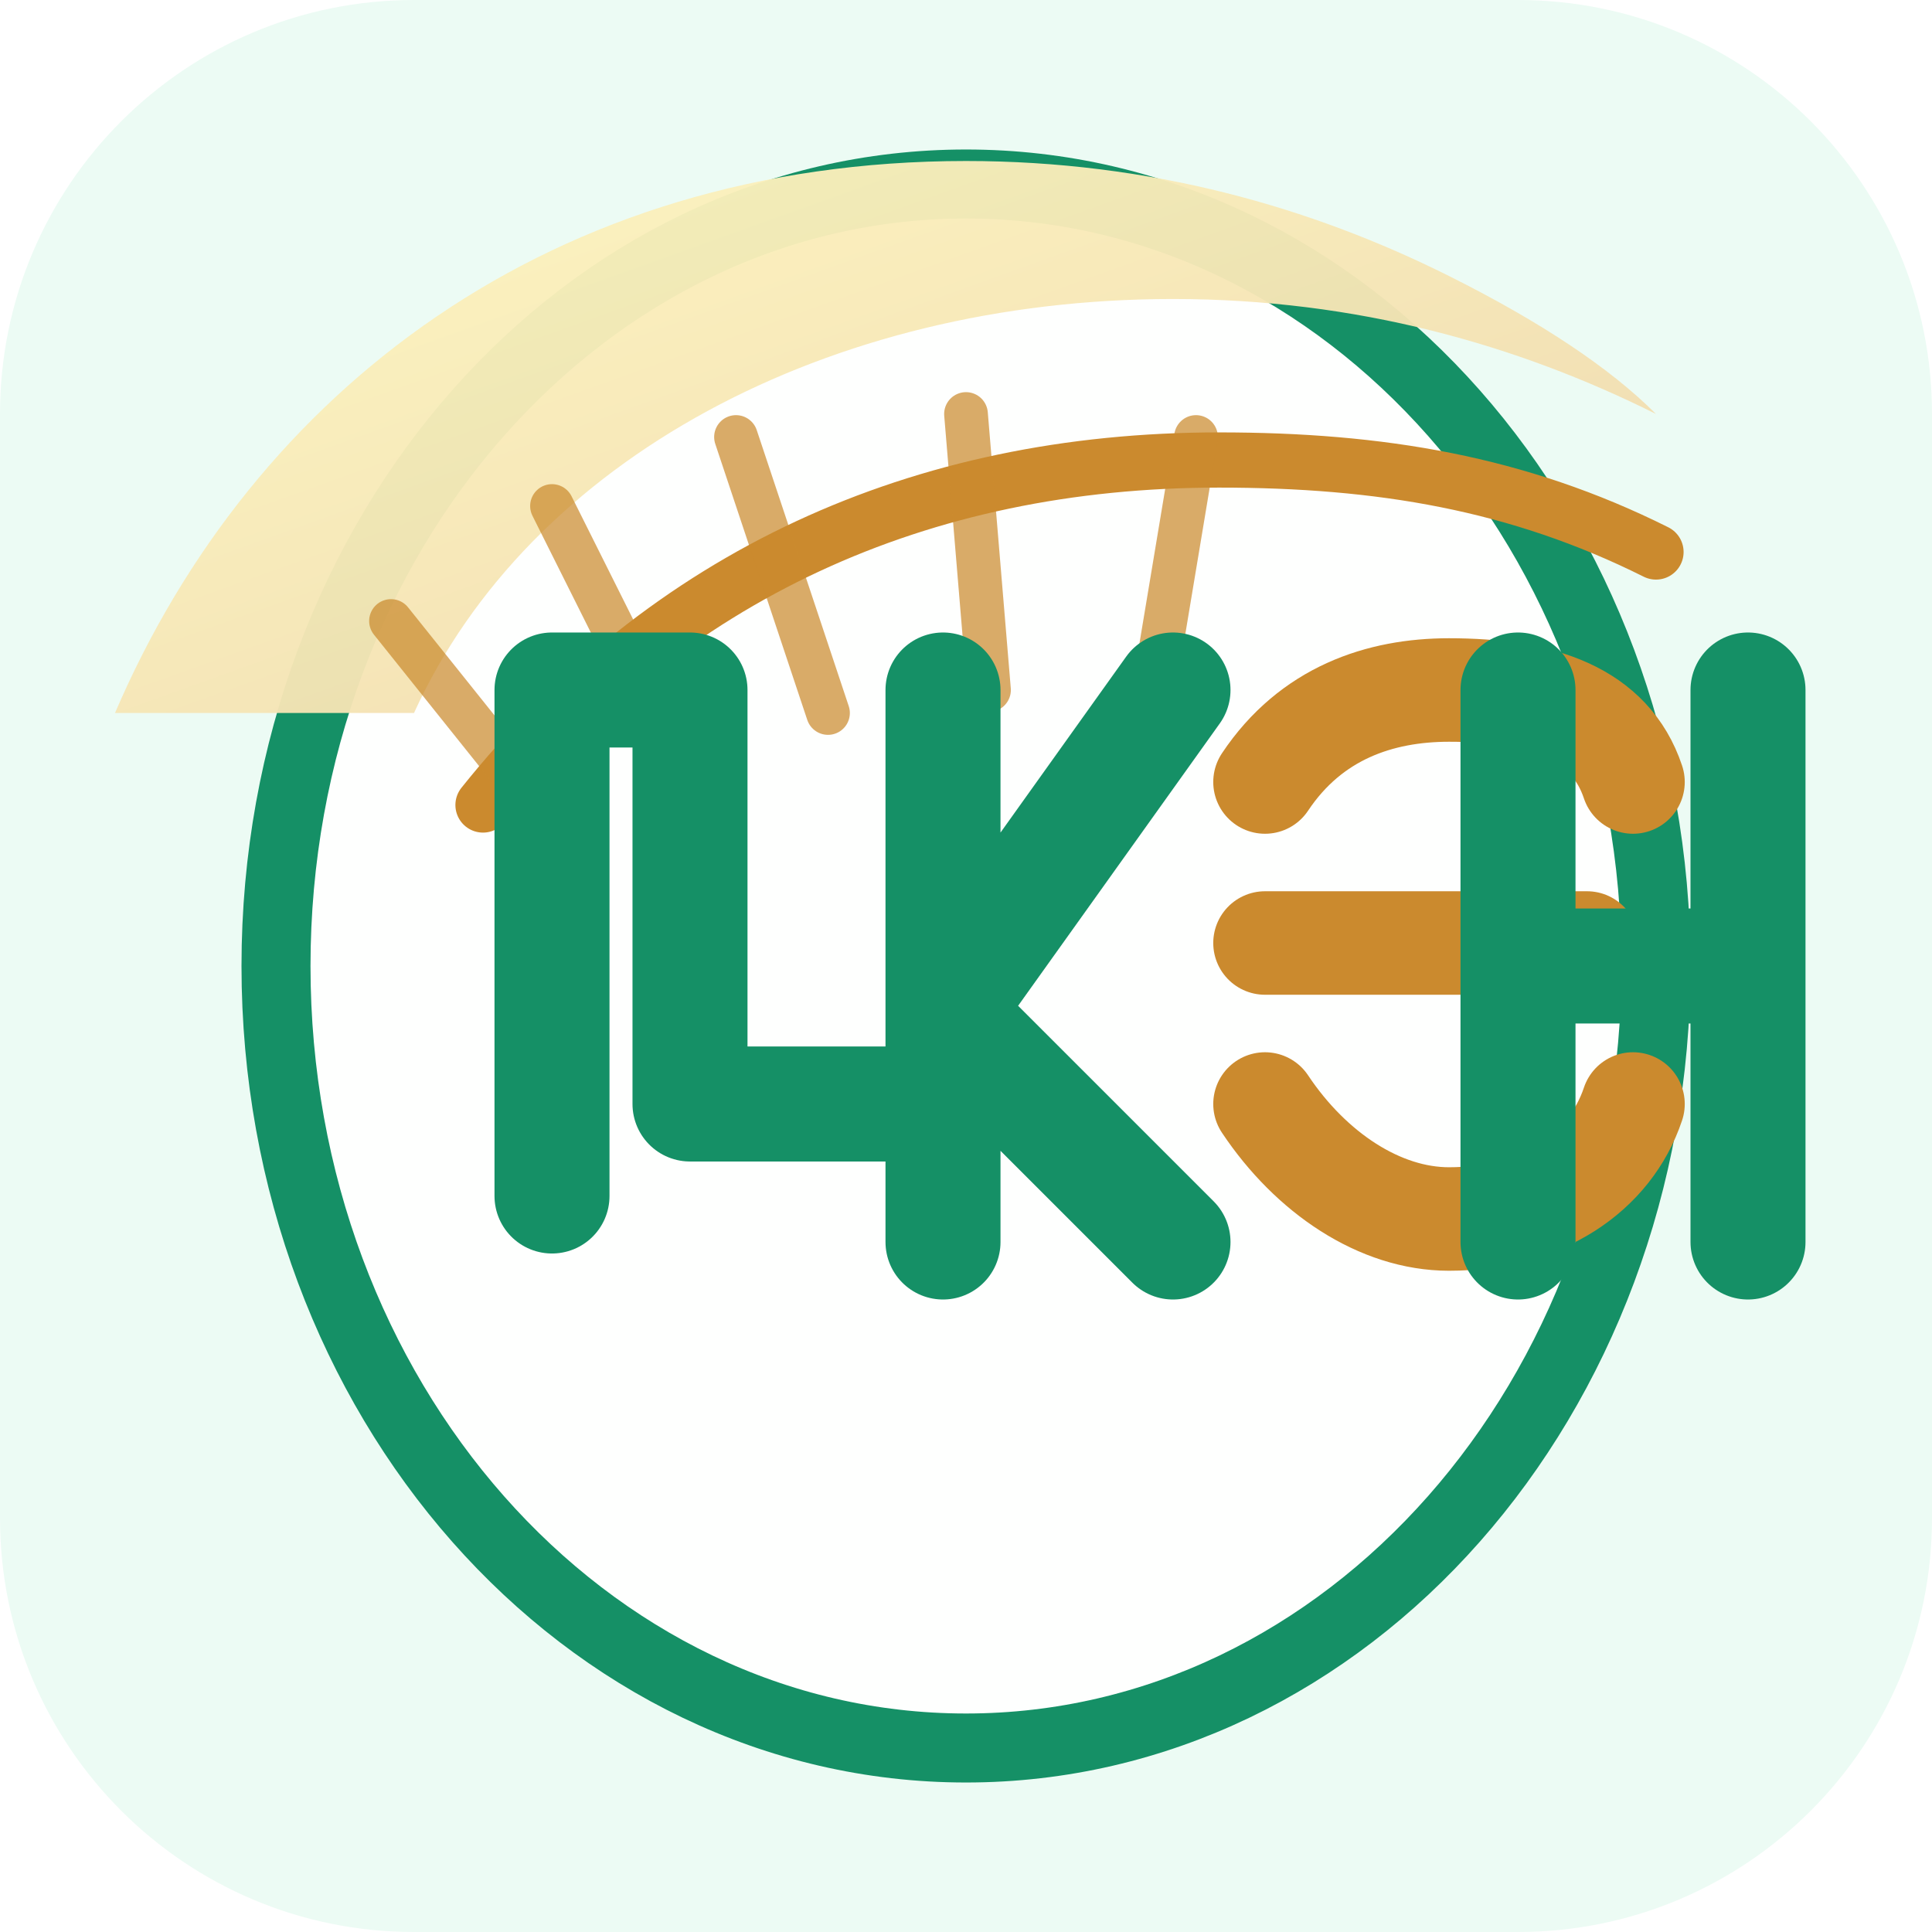
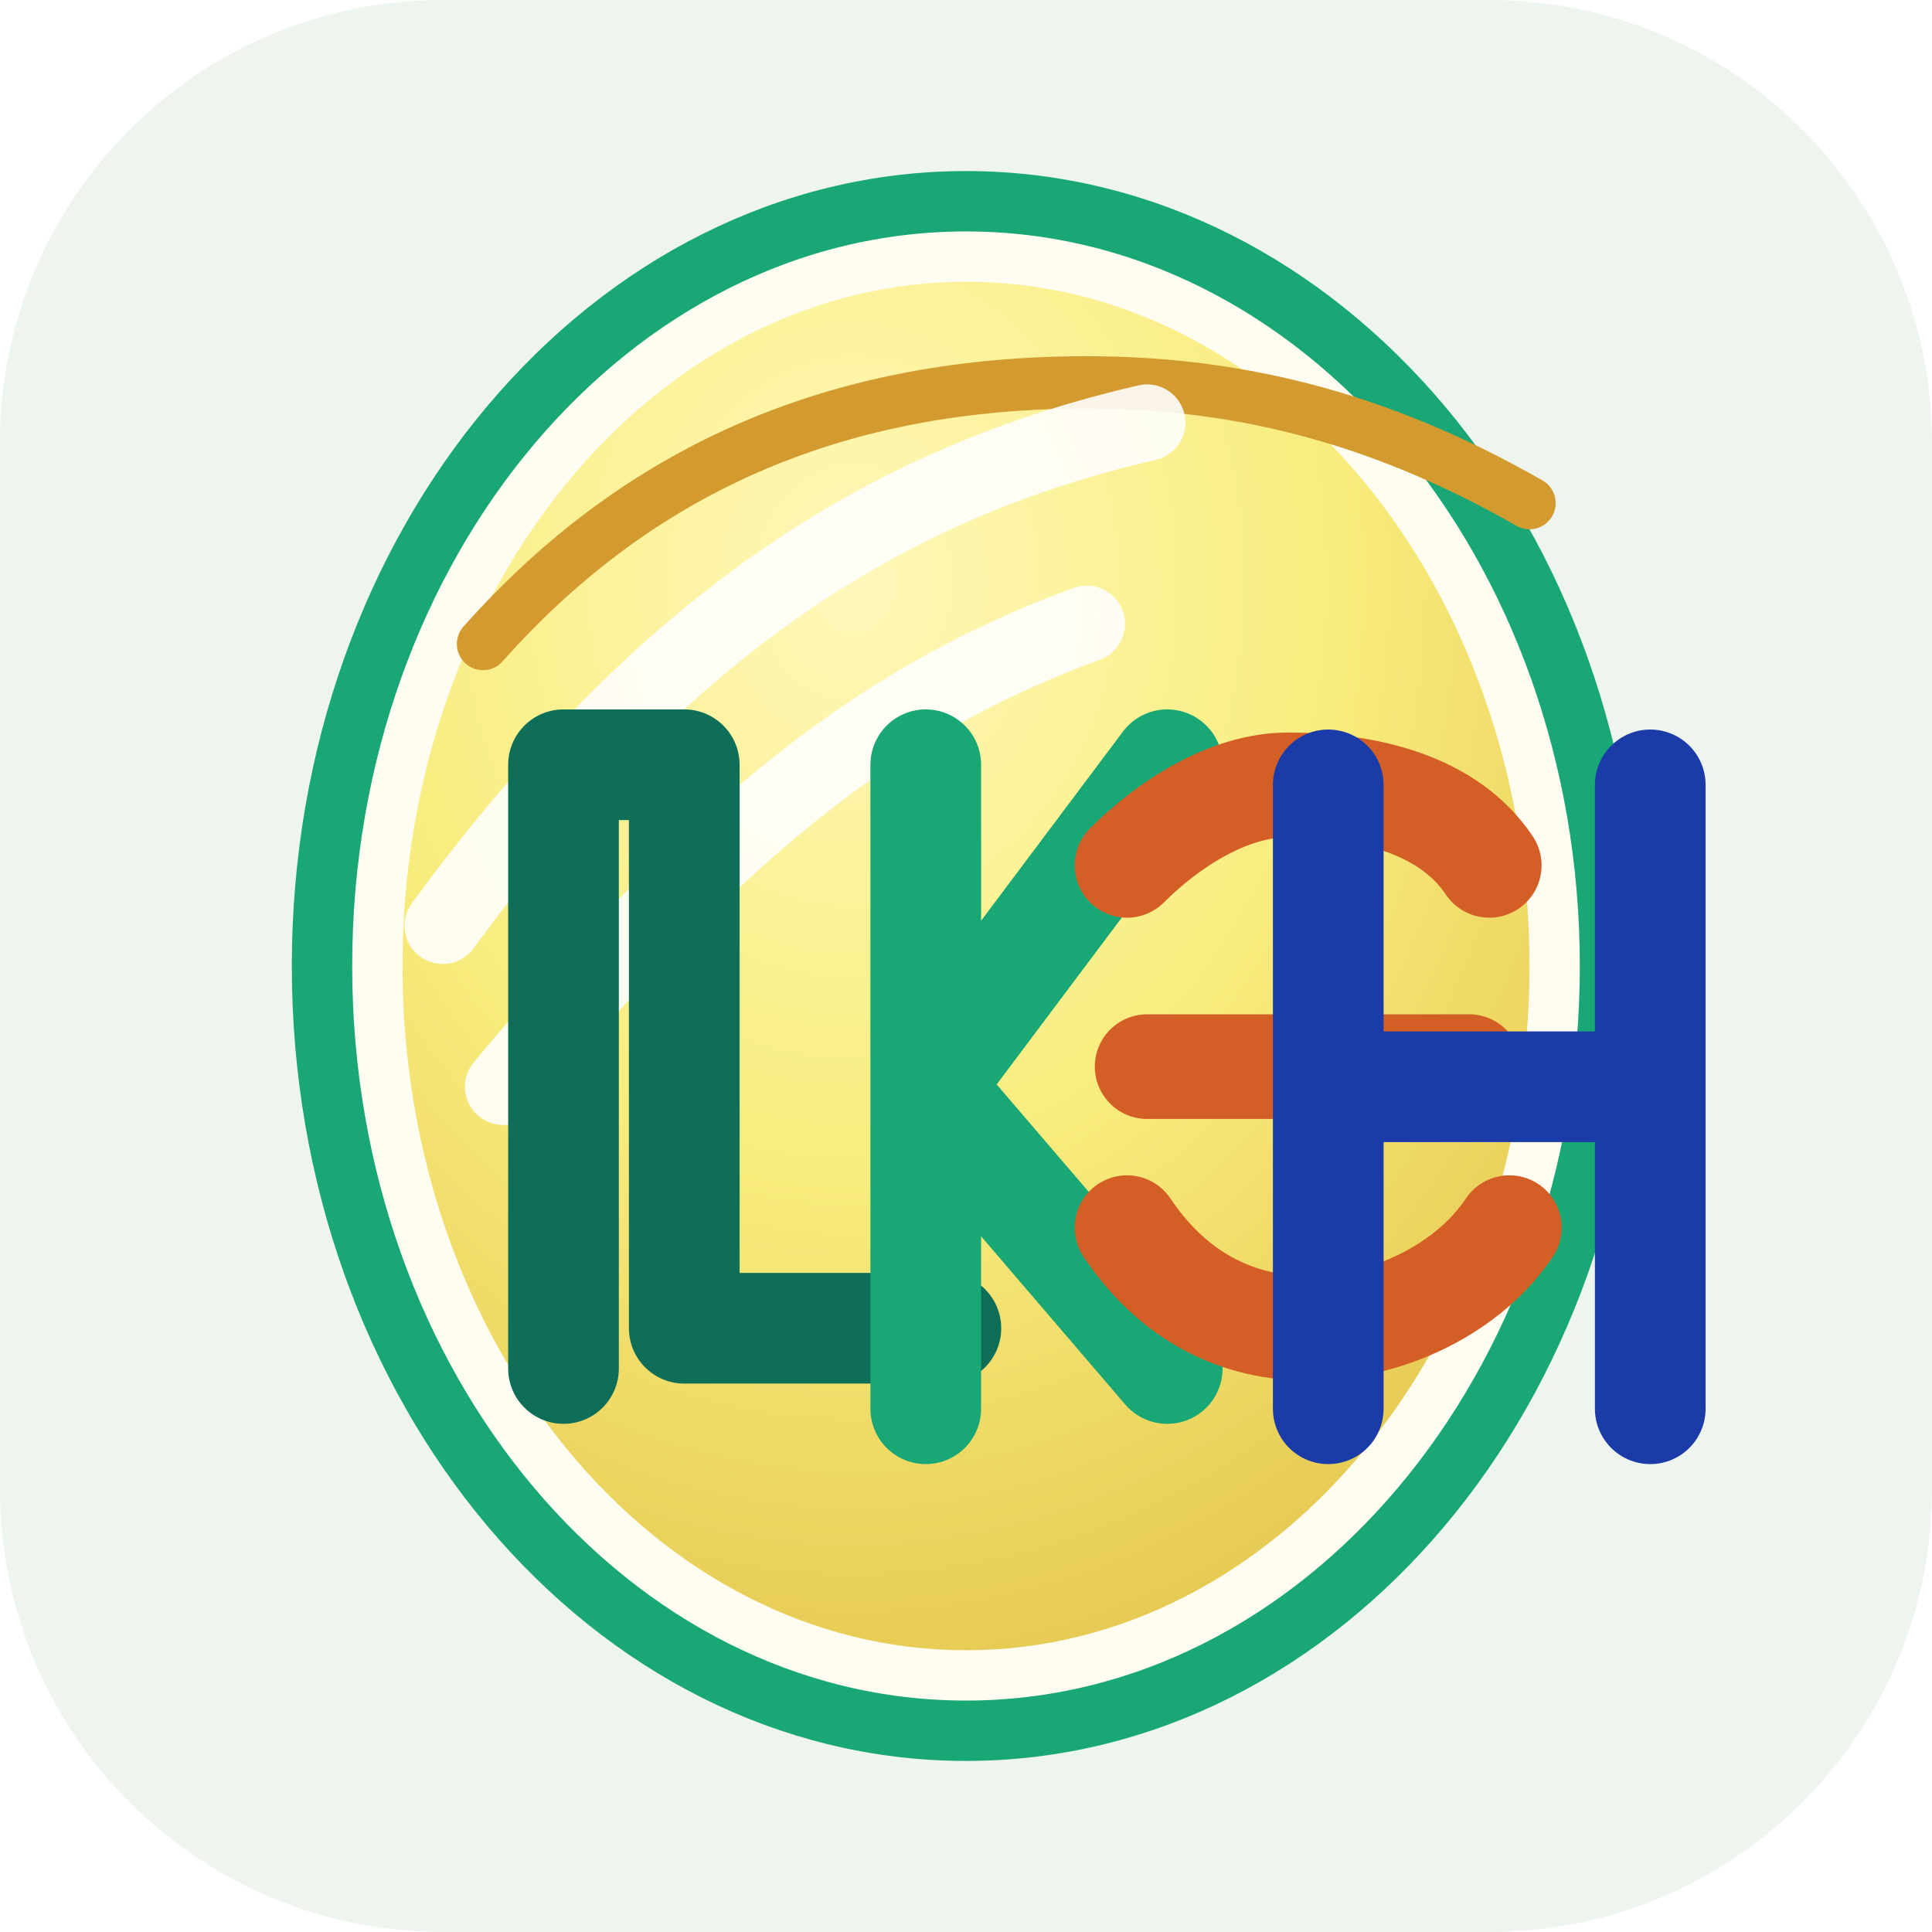
- <svg xmlns="http://www.w3.org/2000/svg" viewBox="0 0 84 84">
+ <svg xmlns="http://www.w3.org/2000/svg" viewBox="0 0 96 96">
  <defs>
-     <linearGradient id="sunFill" x1="0%" y1="0%" x2="100%" y2="100%">
-       <stop offset="0%" stop-color="#fff6bf" />
-       <stop offset="100%" stop-color="#eed6ac" />
-     </linearGradient>
+     <radialGradient id="iconCoreGlow" cx="40%" cy="22%" r="80%">
+       <stop offset="0%" stop-color="#fff8b8" />
+       <stop offset="55%" stop-color="#f8eb78" />
+       <stop offset="100%" stop-color="#e5c84d" />
+     </radialGradient>
  </defs>
-   <rect width="84" height="84" rx="18" fill="#ecfbf4" />
-   <ellipse cx="42" cy="42" rx="30" ry="34" fill="rgba(255,255,255,0.92)" stroke="#159066" stroke-width="3" />
-   <path d="M18 31c5-11 18-18 33-18 8 0 15 2 21 5-2-2-5-4-9-6-6-3-13-5-21-5-18 0-31 10-37 24Z" fill="url(#sunFill)" opacity="0.96" />
-   <path d="M21 35c8-10 19-15 32-15 7 0 13 1 19 4" fill="none" stroke="#cb8a2e" stroke-width="2.4" stroke-linecap="round" />
-   <path d="M25 37 17 27M30 34 24 22M36 31 32 19M43 30 42 18M50 31 52 19" fill="none" stroke="#cb8a2e" stroke-width="1.9" stroke-linecap="round" opacity="0.72" />
-   <path d="M24 52V30h6v18h10" fill="none" stroke="#159066" stroke-width="5" stroke-linecap="round" stroke-linejoin="round" />
-   <path d="M41 30v24M41 44l10-14M41 44l10 10" fill="none" stroke="#159066" stroke-width="5" stroke-linecap="round" stroke-linejoin="round" />
-   <path d="M55 34c2-3 5-4 8-4 4 0 7 1 8 4m-16 14c2 3 5 5 8 5 4 0 7-2 8-5m-16-7h14" fill="none" stroke="#cb8a2e" stroke-width="4.5" stroke-linecap="round" stroke-linejoin="round" />
-   <path d="M66 30v24M76 30v24M66 42h10" fill="none" stroke="#159066" stroke-width="5" stroke-linecap="round" stroke-linejoin="round" />
+   <rect width="96" height="96" rx="22" fill="#eef5ef" />
+   <ellipse cx="48" cy="48" rx="32" ry="38" fill="#fffdf1" stroke="#19A875" stroke-width="3" />
+   <ellipse cx="48" cy="48" rx="28" ry="34" fill="url(#iconCoreGlow)" opacity="0.96" />
+   <path d="M24 32c8-9 18-13 30-13 8 0 15 2 22 6" fill="none" stroke="#d39a2f" stroke-width="2.6" stroke-linecap="round" />
+   <path d="M22 46c11-15 22-22 35-25M25 54c10-12 18-19 29-23" fill="none" stroke="rgba(255,255,255,0.88)" stroke-width="3.8" stroke-linecap="round" />
+   <path d="M28 68V38h6v28h13" fill="none" stroke="#0f6e57" stroke-width="5.5" stroke-linecap="round" stroke-linejoin="round" />
+   <path d="M46 38v32M46 54l12-16M46 54l12 14" fill="none" stroke="#19A875" stroke-width="5.5" stroke-linecap="round" stroke-linejoin="round" />
+   <path d="M56 43c2-2 5-4 8-4 4 0 8 1 10 4m-18 18c2 3 5 5 9 5 4 0 8-2 10-5m-18-8h16" fill="none" stroke="#d35f27" stroke-width="5.2" stroke-linecap="round" stroke-linejoin="round" />
+   <path d="M66 39v31M82 39v31M66 54h16" fill="none" stroke="#1b3ba8" stroke-width="5.5" stroke-linecap="round" stroke-linejoin="round" />
</svg>
